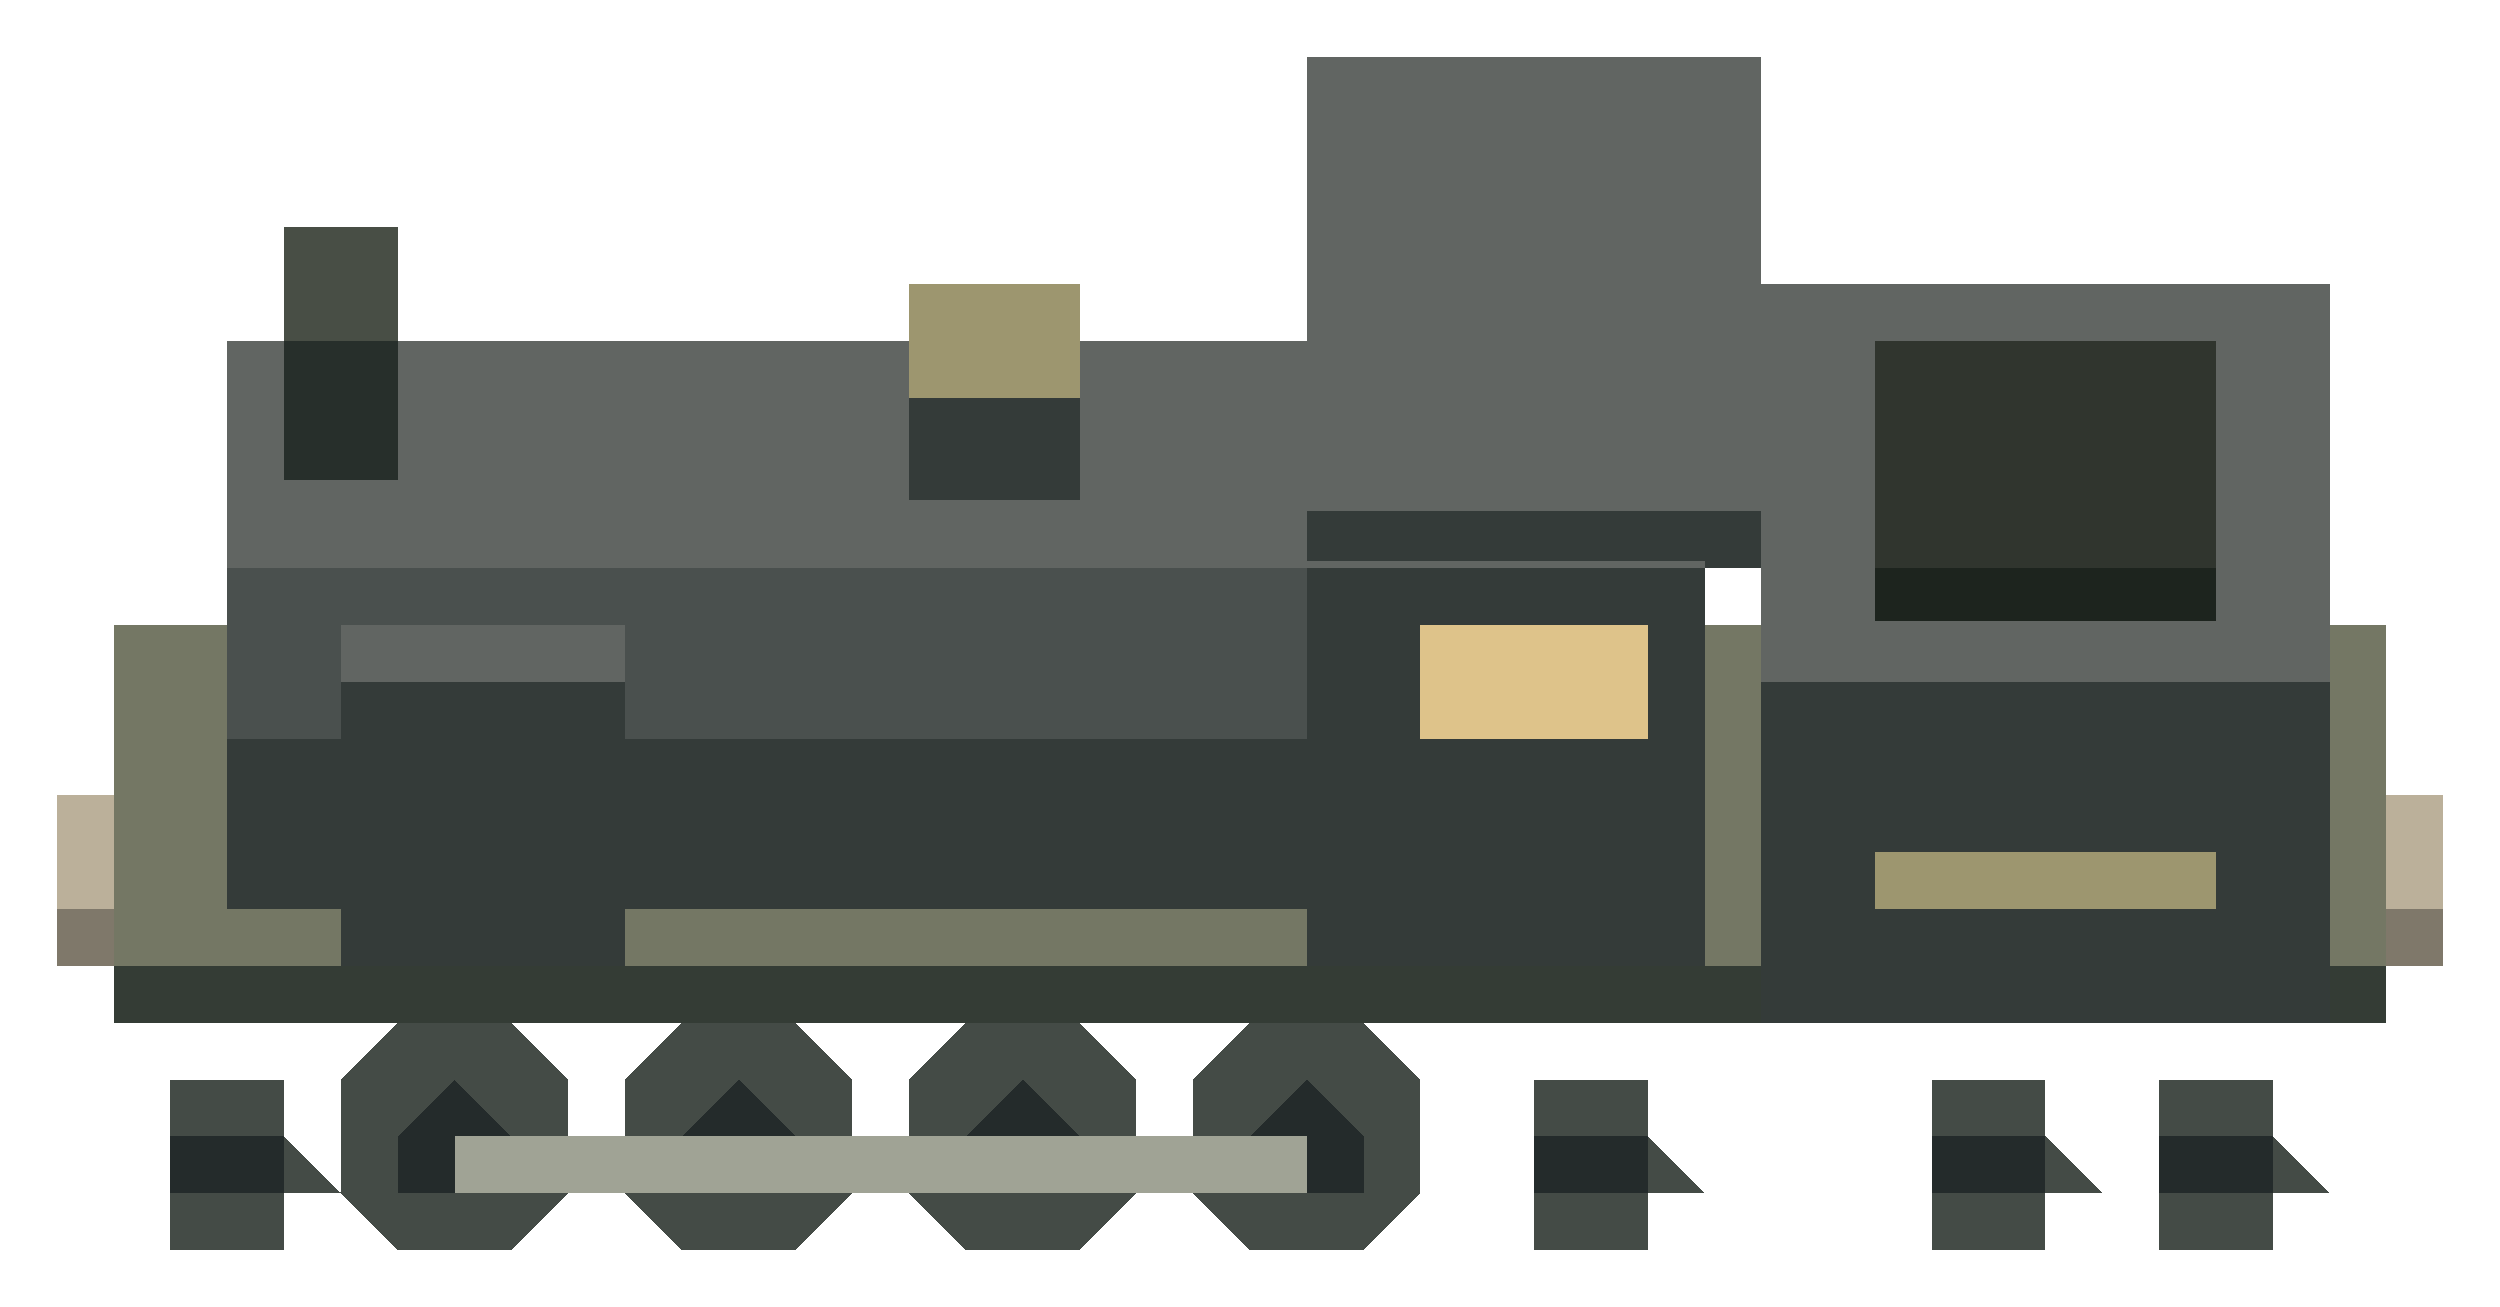
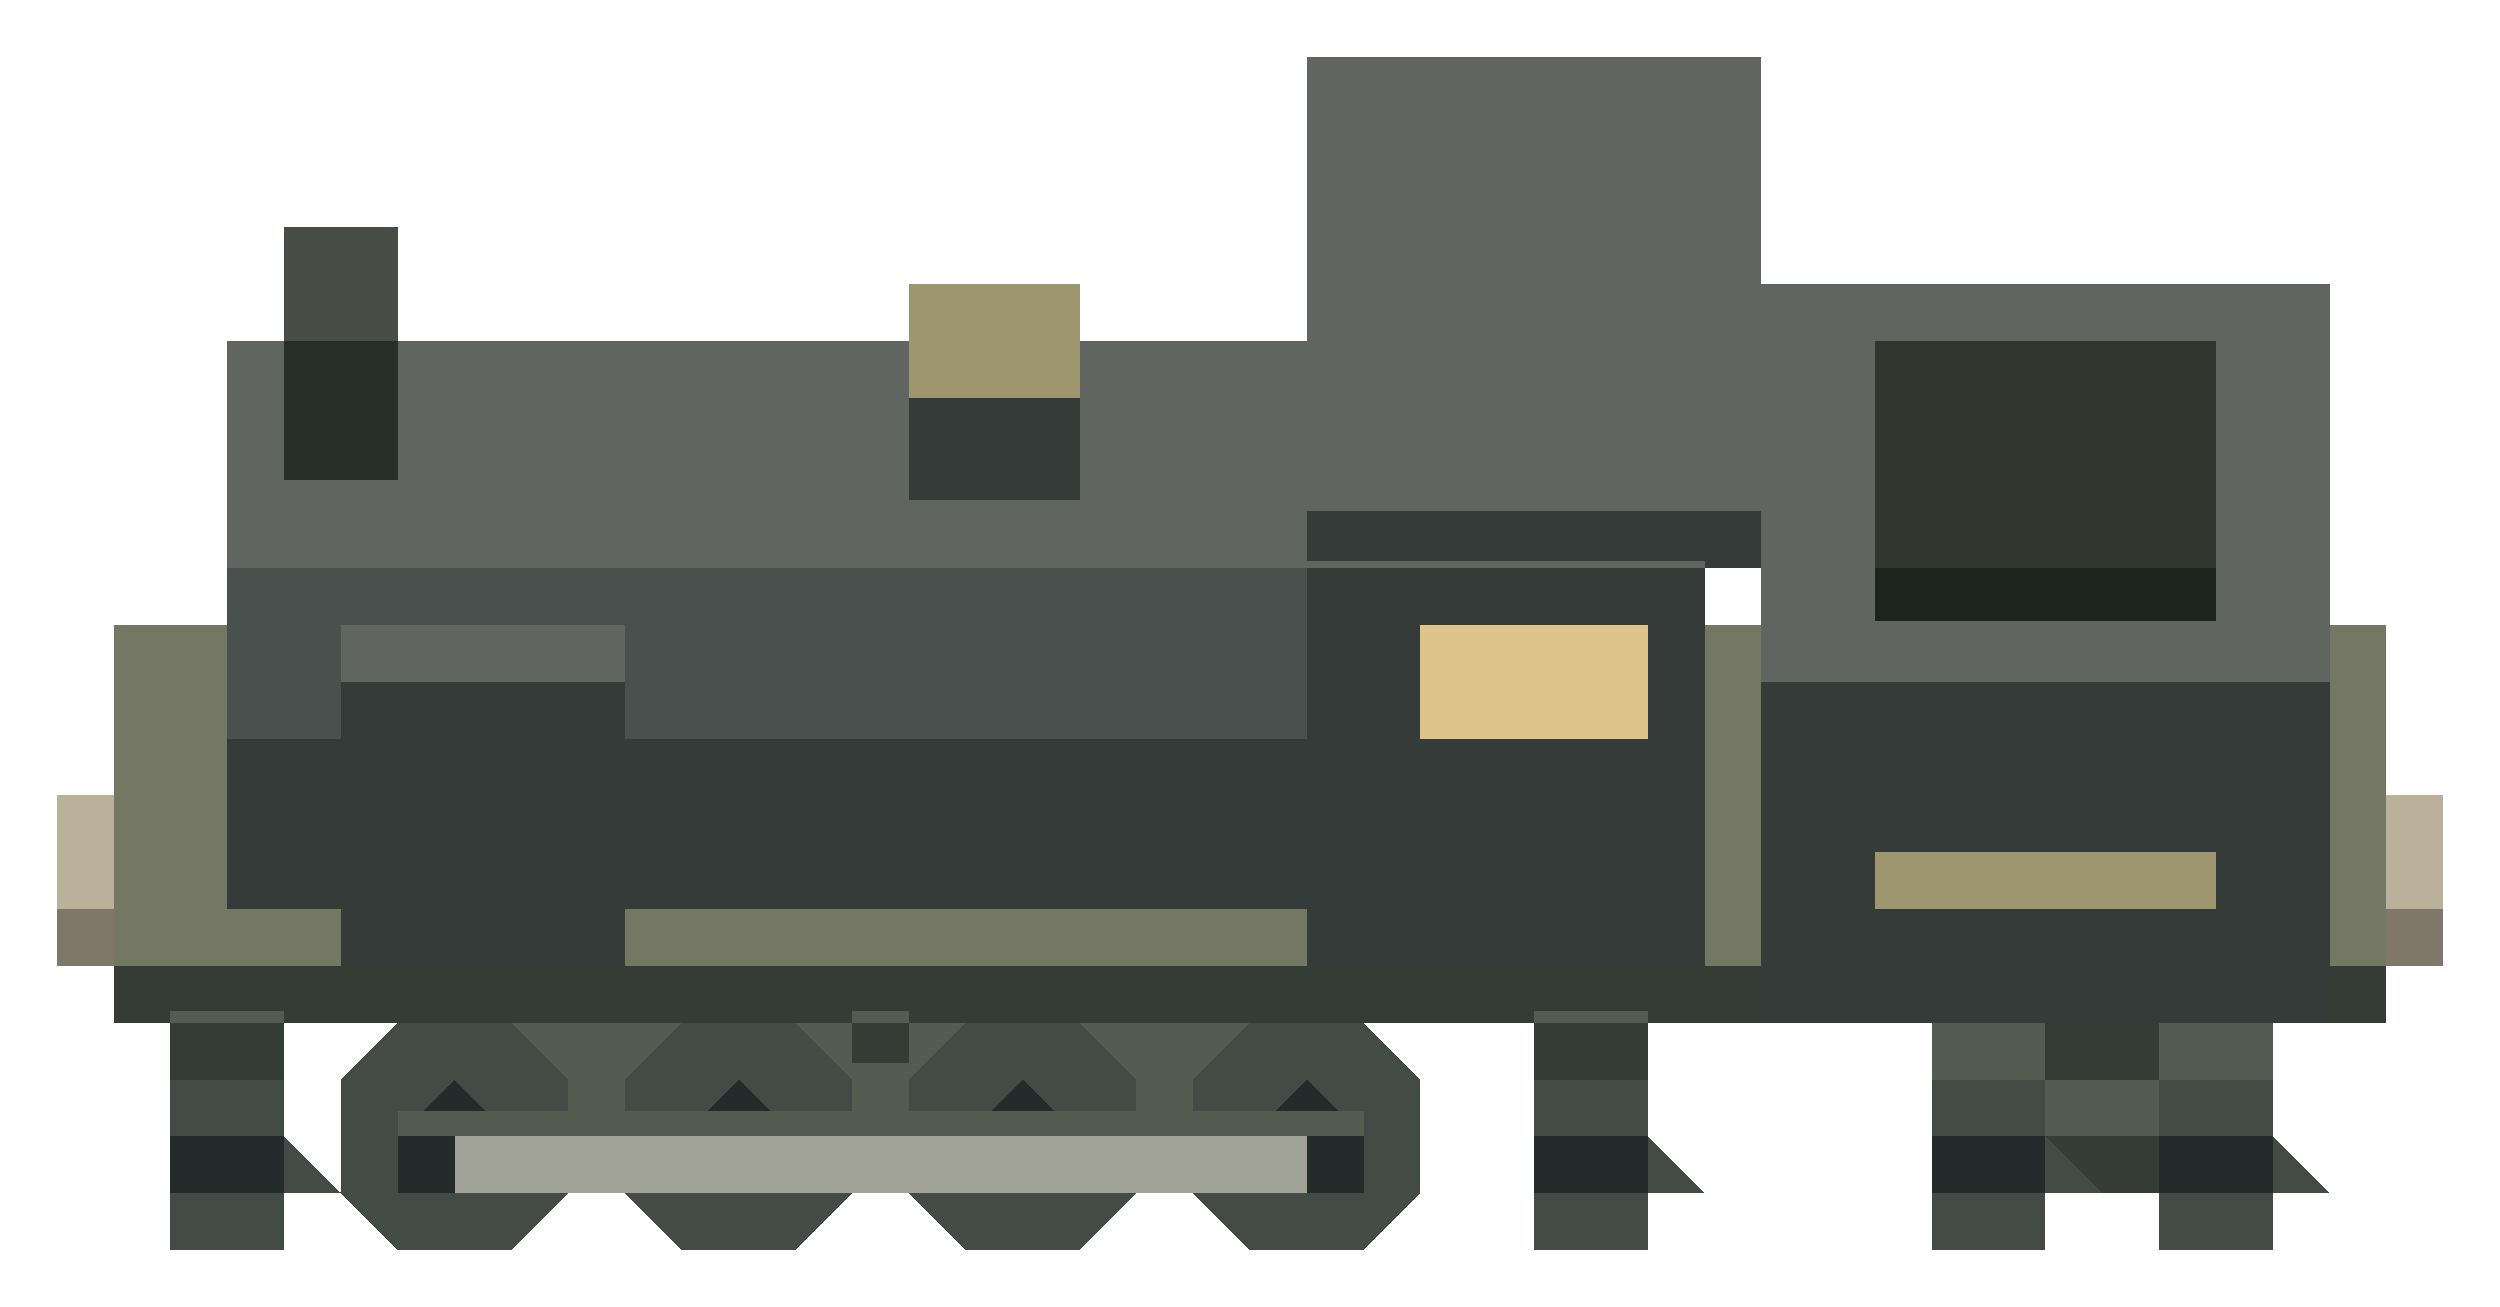
<svg xmlns="http://www.w3.org/2000/svg" width="44" height="23" viewBox="0 0 44 23" shape-rendering="crispEdges" data-template="driving-loco-steam-mikado-left" data-anchor-x="2" data-anchor-y="18" data-length-m="20">
  <g id="silhouette-underlays">
</g>
  <g id="coupler">
    <path d="M1,16 2,16 2,17 1,17Z" fill="#7f786a" />
    <path d="M1,14 2,14 2,16 1,16Z" fill="#bbb09a" />
  </g>
+   <g id="wheel-carriers">
+     <path d="M36,20 38,20 38,20 38,20 38,21 37,21ZM36,18 38,18 38,19 36,19ZM27,18 29,18 29,19 27,19ZM15,18.707 15,18 16,18 16,18.707ZM3,18 5,18 5,19 3,19Z" fill="#343c35" />
+     <path d="M38,19 38,18 40,18 40,19ZM36,19 36,19 38,19 38,20 36,20ZM36,19 34,19 34,18 36,18ZM27,17.788 29,17.788 29,18 27,18ZM9,18 11,18 11,20 11,20ZM11,19 11,18 12,18ZM14,18 15,18 15,19ZM11,19.556 15,19.556 15,20 11,20ZM10,19 11,20 10,20ZM7,19.556 10,19.556 10,20 7,20ZM16,19 16,18 17,18ZM19,18 21,18 21,20 21,20ZM21,19 21,18 22,18ZM21,19.556 24,19.556 24,20 21,20ZM20,19 21,20 20,20ZM16,19.556 20,19.556 20,20 16,20ZM15,18.707 16,18.707 16,20 15,20ZM15,17.788 16,17.788 16,18 15,18ZM3,17.788 5,17.788 5,18 3,18Z" fill="#535c50" />
+   </g>
  <g id="running-gear">
-     <path d="M5,21 5,22 4,22ZM5,21 4,22 3,22ZM3,20 3,19 4,19ZM3,20 4,19 5,19ZM3,20 5,19 5,20ZM3,20 5,20 6,21ZM3,20 5,20 6,21ZM3,20 5,20 6,21ZM3,20 5,20 6,21ZM3,20 5,20 6,21ZM5,20.667 5,20 5,20 6,21ZM5,20.667 3,20 5,20 5,20ZM3,20 6,21 5,21ZM3,20 6,21 5,21ZM3,20 6,21 5,21ZM3,20 6,21 5,21ZM3,20 6,21 5,21ZM5,21 5,20.667 6,21 5,21ZM3,20 5,20.667 5,21 5,21ZM5,21 3,22 3,21ZM5,21 3,21 3,20ZM5,21 3,21 3,20ZM5,21 3,21 3,20ZM5,21 3,21 3,20ZM5,21 3,21 3,20ZM5,21 3,21 3,20ZM10,21 10,21 9,22 8,22 7,22 6,21 6,21ZM8,21 6,21 6,21 6,20 6,19 7,18 8,18 8,18ZM10,20 8,20 8,18 8,18 9,18 10,19 10,20ZM8,21 6,21 6,21 6,20 6,19 7,18 8,18 8,18ZM10,20 8,20 8,18 8,18 9,18 10,19 10,20ZM7,21 6,21 6,21 6,20 6,19 7,18 7,18ZM8,21 7,21 7,18 7,18 8,18 8,18ZM10,20 8,20 8,18 8,18 9,18 10,19 10,20ZM7,20 7,18 7,18 8,18 9,18 9,18ZM8,21 7,21 7,20 8,19ZM10,20 8,20 8,19 9,18 9,18 10,19 10,20ZM8,21 7,21 7,20 8,19ZM10,20 8,20 8,19 9,18 9,18 10,19 10,20ZM10,20 9,20 8,19 9,18 9,18 10,19 10,20ZM8,19 8,21 7,21 7,20 8,19ZM9,20 8,20 8,19 8,19ZM15,21 15,21 14,22 13,22 12,22 11,21 11,21ZM15,20 11,20 11,20 11,19 12,18 13,18 14,18 15,19 15,20ZM15,20 11,20 11,20 11,19 12,18 13,18 14,18 15,19 15,20ZM12,20 11,20 11,20 11,19 12,18 12,18ZM15,20 12,20 12,18 12,18 13,18 14,18 15,19 15,20ZM12,20 12,18 12,18 13,18 14,18 14,18ZM15,20 12,20 12,20 14,18 14,18 15,19 15,20ZM15,20 12,20 12,20 14,18 14,18 15,19 15,20ZM15,20 14,20 13,19 14,18 14,18 15,19 15,20ZM14,20 12,20 12,20 13,19ZM20,21 20,21 19,22 18,22 17,22 16,21 16,21ZM20,20 16,20 16,20 16,19 17,18 18,18 19,18 20,19 20,20ZM20,20 16,20 16,20 16,19 17,18 18,18 19,18 20,19 20,20ZM17,20 16,20 16,20 16,19 17,18 17,18ZM20,20 17,20 17,18 17,18 18,18 19,18 20,19 20,20ZM17,20 17,18 17,18 18,18 19,18 19,18ZM20,20 17,20 17,20 19,18 19,18 20,19 20,20ZM20,20 17,20 17,20 19,18 19,18 20,19 20,20ZM20,20 19,20 18,19 19,18 19,18 20,19 20,20ZM19,20 17,20 17,20 18,19ZM25,21 25,21 24,22 23,22 22,22 21,21 21,21ZM25,20 21,20 21,20 21,19 22,18 23,18 24,18 25,19 25,20ZM25,21 25,21 23,21 23,20 25,20 25,20ZM25,20 21,20 21,20 21,19 22,18 23,18 24,18 25,19 25,20ZM25,21 25,21 23,21 23,20 25,20 25,20ZM22,20 21,20 21,20 21,19 22,18 22,18ZM25,20 22,20 22,18 22,18 23,18 24,18 25,19 25,20ZM25,21 25,21 23,21 23,20 25,20 25,20ZM22,20 22,18 22,18 23,18 24,18 24,18ZM25,20 22,20 22,20 24,18 24,18 25,19 25,20ZM25,21 25,21 23,21 23,20 25,20 25,20ZM25,20 22,20 22,20 24,18 24,18 25,19 25,20ZM25,21 25,21 23,21 23,20 25,20 25,20ZM25,21 25,21 25,21 23,19 24,18 24,18 25,19 25,20ZM24,20 22,20 22,20 23,19ZM23,20 24,20 25,21 25,21 25,21 23,21ZM24,20 25,21 25,21 25,21 24,21ZM29,21 29,22 28,22ZM29,21 28,22 27,22ZM27,20 27,19 28,19ZM27,20 28,19 29,19ZM27,20 29,19 29,20ZM27,20 29,20 30,21ZM27,20 29,20 30,21ZM27,20 29,20 30,21ZM27,20 29,20 30,21ZM27,20 29,20 30,21ZM29,20.667 29,20 29,20 30,21ZM29,20.667 27,20 29,20 29,20ZM27,20 30,21 29,21ZM27,20 30,21 29,21ZM27,20 30,21 29,21ZM27,20 30,21 29,21ZM27,20 30,21 29,21ZM29,21 29,20.667 30,21 29,21ZM27,20 29,20.667 29,21 29,21ZM29,21 27,22 27,21ZM29,21 27,21 27,20ZM29,21 27,21 27,20ZM29,21 27,21 27,20ZM29,21 27,21 27,20ZM29,21 27,21 27,20ZM29,21 27,21 27,20ZM36,21 36,22 35,22ZM36,21 35,22 34,22ZM34,20 34,19 35,19ZM34,20 35,19 36,19ZM34,20 36,19 36,20ZM34,20 36,20 37,21ZM34,20 36,20 37,21ZM34,20 36,20 37,21ZM34,20 36,20 37,21ZM34,20 36,20 37,21ZM36,20.667 36,20 36,20 37,21ZM36,20.667 34,20 36,20 36,20ZM34,20 37,21 36,21ZM34,20 37,21 36,21ZM34,20 37,21 36,21ZM34,20 37,21 36,21ZM34,20 37,21 36,21ZM36,21 36,20.667 37,21 36,21ZM34,20 36,20.667 36,21 36,21ZM36,21 34,22 34,21ZM36,21 34,21 34,20ZM36,21 34,21 34,20ZM36,21 34,21 34,20ZM36,21 34,21 34,20ZM36,21 34,21 34,20ZM36,21 34,21 34,20ZM40,21 40,22 39,22ZM40,21 39,22 38,22ZM38,20 38,19 39,19ZM38,20 39,19 40,19ZM38,20 40,19 40,20ZM38,20 40,20 41,21ZM38,20 40,20 41,21ZM38,20 40,20 41,21ZM38,20 40,20 41,21ZM38,20 40,20 41,21ZM40,20.667 40,20 40,20 41,21ZM40,20.667 38,20 40,20 40,20ZM38,20 41,21 40,21ZM38,20 41,21 40,21ZM38,20 41,21 40,21ZM38,20 41,21 40,21ZM38,20 41,21 40,21ZM40,21 40,20.667 41,21 40,21ZM38,20 40,20.667 40,21 40,21ZM40,21 38,22 38,21ZM40,21 38,21 38,20ZM40,21 38,21 38,20ZM40,21 38,21 38,20ZM40,21 38,21 38,20ZM40,21 38,21 38,20ZM40,21 38,21 38,20Z" fill="#444b46" />
-     <path d="M5,21 4,21 4,21 4,21 3,21 3,21 3,20 4,20 4,20 4,20 5,20 5,21ZM8,21 8,21 8,21 8,21 7,21 7,20 7,20 8,19 8,19 8,19 8,19ZM9,20 8,20 8,19 8,19 8,19 8,19 9,20 9,20ZM14,20 12,20 12,20 12,20 13,19 13,19 13,19 14,20 14,20ZM19,20 17,20 17,20 17,20 18,19 18,19 18,19 19,20 19,20ZM24,20 22,20 22,20 22,20 23,19 23,19 23,19 24,20 24,20ZM24,21 23,21 23,21 23,21 23,21 23,20 24,20 24,20 24,20ZM29,21 28,21 28,21 28,21 27,21 27,21 27,20 28,20 28,20 28,20 29,20 29,21ZM36,21 35,21 35,21 35,21 34,21 34,21 34,20 35,20 35,20 35,20 36,20 36,21ZM40,21 39,21 39,21 39,21 38,21 38,21 38,20 39,20 39,20 39,20 40,20 40,21Z" fill="#242b2b" />
+     <path d="M5,21 5,22 4,22ZM5,21 4,22 3,22ZM3,20 3,19 4,19ZM3,20 4,19 5,19ZM3,20 5,19 5,20ZM3,20 5,20 6,21ZM3,20 5,20 6,21ZM3,20 5,20 6,21ZM3,20 5,20 6,21ZM3,20 5,20 6,21ZM5,20.667 5,20 5,20 6,21ZM5,20.667 3,20 5,20 5,20ZM3,20 6,21 5,21ZM3,20 6,21 5,21ZM3,20 6,21 5,21ZM3,20 6,21 5,21ZM3,20 6,21 5,21ZM5,21 5,20.667 6,21 5,21ZM3,20 5,20.667 5,21 5,21ZM5,21 3,22 3,21ZM5,21 3,21 3,20ZM5,21 3,21 3,20ZM5,21 3,21 3,20ZM5,21 3,21 3,20ZM5,21 3,21 3,20ZM5,21 3,21 3,20ZM6,19.556 6,19 7,18 8,18 9,18 10,19 10,19.556ZM6,19.556 6,19 7,18 8,18 9,18 10,19 10,19.556ZM7,19.556 6,19.556 6,19 7,18 7,18ZM7,19.556 7,18 7,18 8,18 9,18 10,19 10,19.556ZM7.444,19.556 7,19.556 7,18 7,18 8,18 9,18 9,18ZM7.444,19.556 9,18 9,18 10,19 10,19.556ZM7.444,19.556 9,18 9,18 10,19 10,19.556ZM8.556,19.556 8,19 9,18 9,18 10,19 10,19.556ZM8.556,19.556 7.444,19.556 8,19ZM10,21 10,21 9,22 8,22 7,22 6,21 6,21ZM8,21 6,21 6,21 6,20 6,20 8,20ZM8,21 6,21 6,21 6,20 6,20 8,20ZM7,21 6,21 6,21 6,20 6,20 7,20ZM8,21 7,21 7,20 8,20ZM8,21 7,21 7,20 8,20ZM8,21 7,21 7,20 8,20ZM8,21 7,21 7,20 8,20ZM7,20 6,20 6,20 6,19.556 7,19.556ZM11,19.556 11,19 12,18 13,18 14,18 15,19 15,19.556ZM11,19.556 11,19 12,18 13,18 14,18 15,19 15,19.556ZM12,19.556 11,19.556 11,19 12,18 12,18ZM12,19.556 12,18 12,18 13,18 14,18 15,19 15,19.556ZM12.444,19.556 12,19.556 12,18 12,18 13,18 14,18 14,18ZM12.444,19.556 14,18 14,18 15,19 15,19.556ZM12.444,19.556 14,18 14,18 15,19 15,19.556ZM13.556,19.556 13,19 14,18 14,18 15,19 15,19.556ZM13.556,19.556 12.444,19.556 13,19ZM15,21 15,21 14,22 13,22 12,22 11,21 11,21ZM16,19.556 16,19 17,18 18,18 19,18 20,19 20,19.556ZM16,19.556 16,19 17,18 18,18 19,18 20,19 20,19.556ZM17,19.556 16,19.556 16,19 17,18 17,18ZM17,19.556 17,18 17,18 18,18 19,18 20,19 20,19.556ZM17.444,19.556 17,19.556 17,18 17,18 18,18 19,18 19,18ZM17.444,19.556 19,18 19,18 20,19 20,19.556ZM17.444,19.556 19,18 19,18 20,19 20,19.556ZM18.556,19.556 18,19 19,18 19,18 20,19 20,19.556ZM18.556,19.556 17.444,19.556 18,19ZM20,21 20,21 19,22 18,22 17,22 16,21 16,21ZM21,19.556 21,19 22,18 23,18 24,18 25,19 25,19.556ZM21,19.556 21,19 22,18 23,18 24,18 25,19 25,19.556ZM22,19.556 21,19.556 21,19 22,18 22,18ZM22,19.556 22,18 22,18 23,18 24,18 25,19 25,19.556ZM22.444,19.556 22,19.556 22,18 22,18 23,18 24,18 24,18ZM22.444,19.556 24,18 24,18 25,19 25,19.556ZM22.444,19.556 24,18 24,18 25,19 25,19.556ZM23.556,19.556 23,19 24,18 24,18 25,19 25,19.556ZM23.556,19.556 22.444,19.556 23,19ZM25,21 24,22 24,22 24,19.556 25,19.556 25,20ZM24,21 24,22 23,22 22,22 21,21 21,21ZM23,20 24,20 24,21 23,21ZM23,20 24,20 24,21 23,21ZM23,20 24,20 24,21 23,21ZM23,20 24,20 24,21 23,21ZM23,20 24,20 24,21 23,21ZM23,20 24,20 24,21 23,21ZM29,21 29,22 28,22ZM29,21 28,22 27,22ZM27,20 27,19 28,19ZM27,20 28,19 29,19ZM27,20 29,19 29,20ZM27,20 29,20 30,21ZM27,20 29,20 30,21ZM27,20 29,20 30,21ZM27,20 29,20 30,21ZM27,20 29,20 30,21ZM29,20.667 29,20 29,20 30,21ZM29,20.667 27,20 29,20 29,20ZM27,20 30,21 29,21ZM27,20 30,21 29,21ZM27,20 30,21 29,21ZM27,20 30,21 29,21ZM27,20 30,21 29,21ZM29,21 29,20.667 30,21 29,21ZM27,20 29,20.667 29,21 29,21ZM29,21 27,22 27,21ZM29,21 27,21 27,20ZM29,21 27,21 27,20ZM29,21 27,21 27,20ZM29,21 27,21 27,20ZM29,21 27,21 27,20ZM29,21 27,21 27,20ZM36,21 36,22 35,22ZM36,21 35,22 34,22ZM34,20 34,19 35,19ZM34,20 35,19 36,19ZM34,20 36,19 36,20ZM34,20 36,20 37,21ZM34,20 36,20 37,21ZM34,20 36,20 37,21ZM34,20 36,20 37,21ZM34,20 36,20 37,21ZM36,20.667 36,20 36,20 37,21ZM36,20.667 34,20 36,20 36,20ZM34,20 37,21 36,21ZM34,20 37,21 36,21ZM34,20 37,21 36,21ZM34,20 37,21 36,21ZM34,20 37,21 36,21ZM36,21 36,20.667 37,21 36,21ZM34,20 36,20.667 36,21 36,21ZM36,21 34,22 34,21ZM36,21 34,21 34,20ZM36,21 34,21 34,20ZM36,21 34,21 34,20ZM36,21 34,21 34,20ZM36,21 34,21 34,20ZM36,21 34,21 34,20ZM40,21 40,22 39,22ZM40,21 39,22 38,22ZM38,20 38,19 39,19ZM38,20 39,19 40,19ZM38,20 40,19 40,20ZM38,20 40,20 41,21ZM38,20 40,20 41,21ZM38,20 40,20 41,21ZM38,20 40,20 41,21ZM38,20 40,20 41,21ZM40,20.667 40,20 40,20 41,21ZM40,20.667 38,20 40,20 40,20ZM38,20 41,21 40,21ZM38,20 41,21 40,21ZM38,20 41,21 40,21ZM38,20 41,21 40,21ZM38,20 41,21 40,21ZM40,21 40,20.667 41,21 40,21ZM38,20 40,20.667 40,21 40,21ZM40,21 38,22 38,21ZM40,21 38,21 38,20ZM40,21 38,21 38,20ZM40,21 38,21 38,20ZM40,21 38,21 38,20ZM40,21 38,21 38,20ZM40,21 38,21 38,20Z" fill="#444b46" />
+     <path d="M5,21 4,21 4,21 4,21 3,21 3,21 3,20 4,20 4,20 4,20 5,20 5,21ZM7.444,19.556 8,19 8,19 8,19 8.556,19.556ZM8,21 8,21 8,21 8,21 7,21 7,20 7,20 7,20 8,20ZM12.444,19.556 13,19 13,19 13,19 13.556,19.556ZM17.444,19.556 18,19 18,19 18,19 18.556,19.556ZM22.444,19.556 23,19 23,19 23,19 23.556,19.556ZM23,20 24,20 24,21 23,21 23,21 23,21 23,21ZM29,21 28,21 28,21 28,21 27,21 27,21 27,20 28,20 28,20 28,20 29,20 29,21ZM36,21 35,21 35,21 35,21 34,21 34,21 34,20 35,20 35,20 35,20 36,20 36,21ZM40,21 39,21 39,21 39,21 38,21 38,21 38,20 39,20 39,20 39,20 40,20 40,21Z" fill="#242b2b" />
  </g>
  <g id="frame">
-     <path d="M41,17 42,17 42,18 41,18ZM2,17 31,17 31,18 2,18Z" fill="#343c35" />
+     <path d="M41,17.788 41,17 42,17 42,17.788ZM31,17.788 2,17.788 2,17 31,17ZM41,17.788 42,17.788 42,18 41,18ZM29,17.788 31,17.788 31,18 29,18ZM16,17.788 27,17.788 27,18 16,18ZM5,17.788 15,17.788 15,18 5,18ZM2,17.788 3,17.788 3,18 2,18Z" fill="#343c35" />
    <path d="M30,16 31,16 31,17 30,17ZM41,16 42,16 42,17 41,17ZM11,16 23,16 23,17 11,17ZM2,16 6,16 6,17 2,17ZM4,16 2,16 2,13 4,13ZM31,16 30,16 30,13 31,13ZM41,16 41,13 42,13 42,16ZM4,13 2,13 2,11 4,11ZM31,13 30,13 30,11 31,11ZM41,12 41,11 42,11 42,12ZM41,13 41,12 42,12 42,13Z" fill="#747764" />
  </g>
  <g id="coupling-rods">
    <path d="M23,21 8,21 8,20 23,20Z" fill="#a0a395" />
  </g>
  <g id="boiler">
</g>
  <g id="boiler">
    <path d="M5,10 4,10 4,6 5,6ZM16,10 7,10 7,6 16,6ZM7,8.454 7,10 5,10 5,8.454ZM23,7 19,7 19,6 23,6ZM19,7 23,7 23,10 19,10ZM19,8.808 19,10 16,10 16,8.808Z" fill="#616562" />
    <path d="M6,13 4,13 4,10 6,10ZM23,11 6,11 6,10 23,10ZM11,11 23,11 23,12 11,12ZM11,12 23,12 23,13 11,13Z" fill="#4a504e" />
    <path d="M23,16 11,16 11,13 23,13ZM6,16 4,16 4,13 6,13ZM16,8.808 16,7 19,7 19,8.808Z" fill="#343b39" />
    <path d="M16,5 19,5 19,7 16,7Z" fill="#9d966f" />
    <path d="M5,8.454 5,6 7,6 7,8.454Z" fill="#272f2b" />
    <path d="M5,4 7,4 7,6 5,6Z" fill="#484e45" />
  </g>
  <g id="smoke-deflector">
    <path d="M6,12 11,12 11,17 6,17Z" fill="#343b39" />
    <path d="M6,11 11,11 11,12 6,12Z" fill="#616562" />
  </g>
  <g id="cab">
    <path d="M23,13 30,13 30,17 23,17ZM25,13 23,13 23,10 25,10ZM25,11 25,10 30,10 30,11ZM29,13 29,11 30,11 30,13ZM23,9.868 23,9 31,9 31,9.868ZM30,9.868 31,9.868 31,10 30,10Z" fill="#343b39" />
    <path d="M23,9.868 30,9.868 30,10 23,10ZM23,1 31,1 31,9 23,9Z" fill="#616562" />
    <path d="M29,13 25,13 25,11 29,11Z" fill="#dec38a" />
  </g>
  <g id="tender">
    <path d="M31,15 31,12 41,12 41,15ZM39,15 41,15 41,18 39,18ZM31,16 39,16 39,18 31,18ZM33,16 31,16 31,15 33,15Z" fill="#343b39" />
    <path d="M31,5 33,5 33,12 31,12ZM33,6 33,5 41,5 41,6ZM39,10 39,6 41,6 41,10ZM39,10 41,10 41,12 39,12ZM33,10.929 39,10.929 39,12 33,12Z" fill="#616562" />
    <path d="M33,10.929 33,10 39,10 39,10.929Z" fill="#1d241e" />
    <path d="M33,6 39,6 39,10 33,10Z" fill="#30352e" />
    <path d="M33,15 39,15 39,16 33,16Z" fill="#9d966f" />
  </g>
  <g id="coupler">
    <path d="M42,16 43,16 43,17 42,17Z" fill="#7f786a" />
    <path d="M42,14 43,14 43,16 42,16Z" fill="#bbb09a" />
  </g>
</svg>
